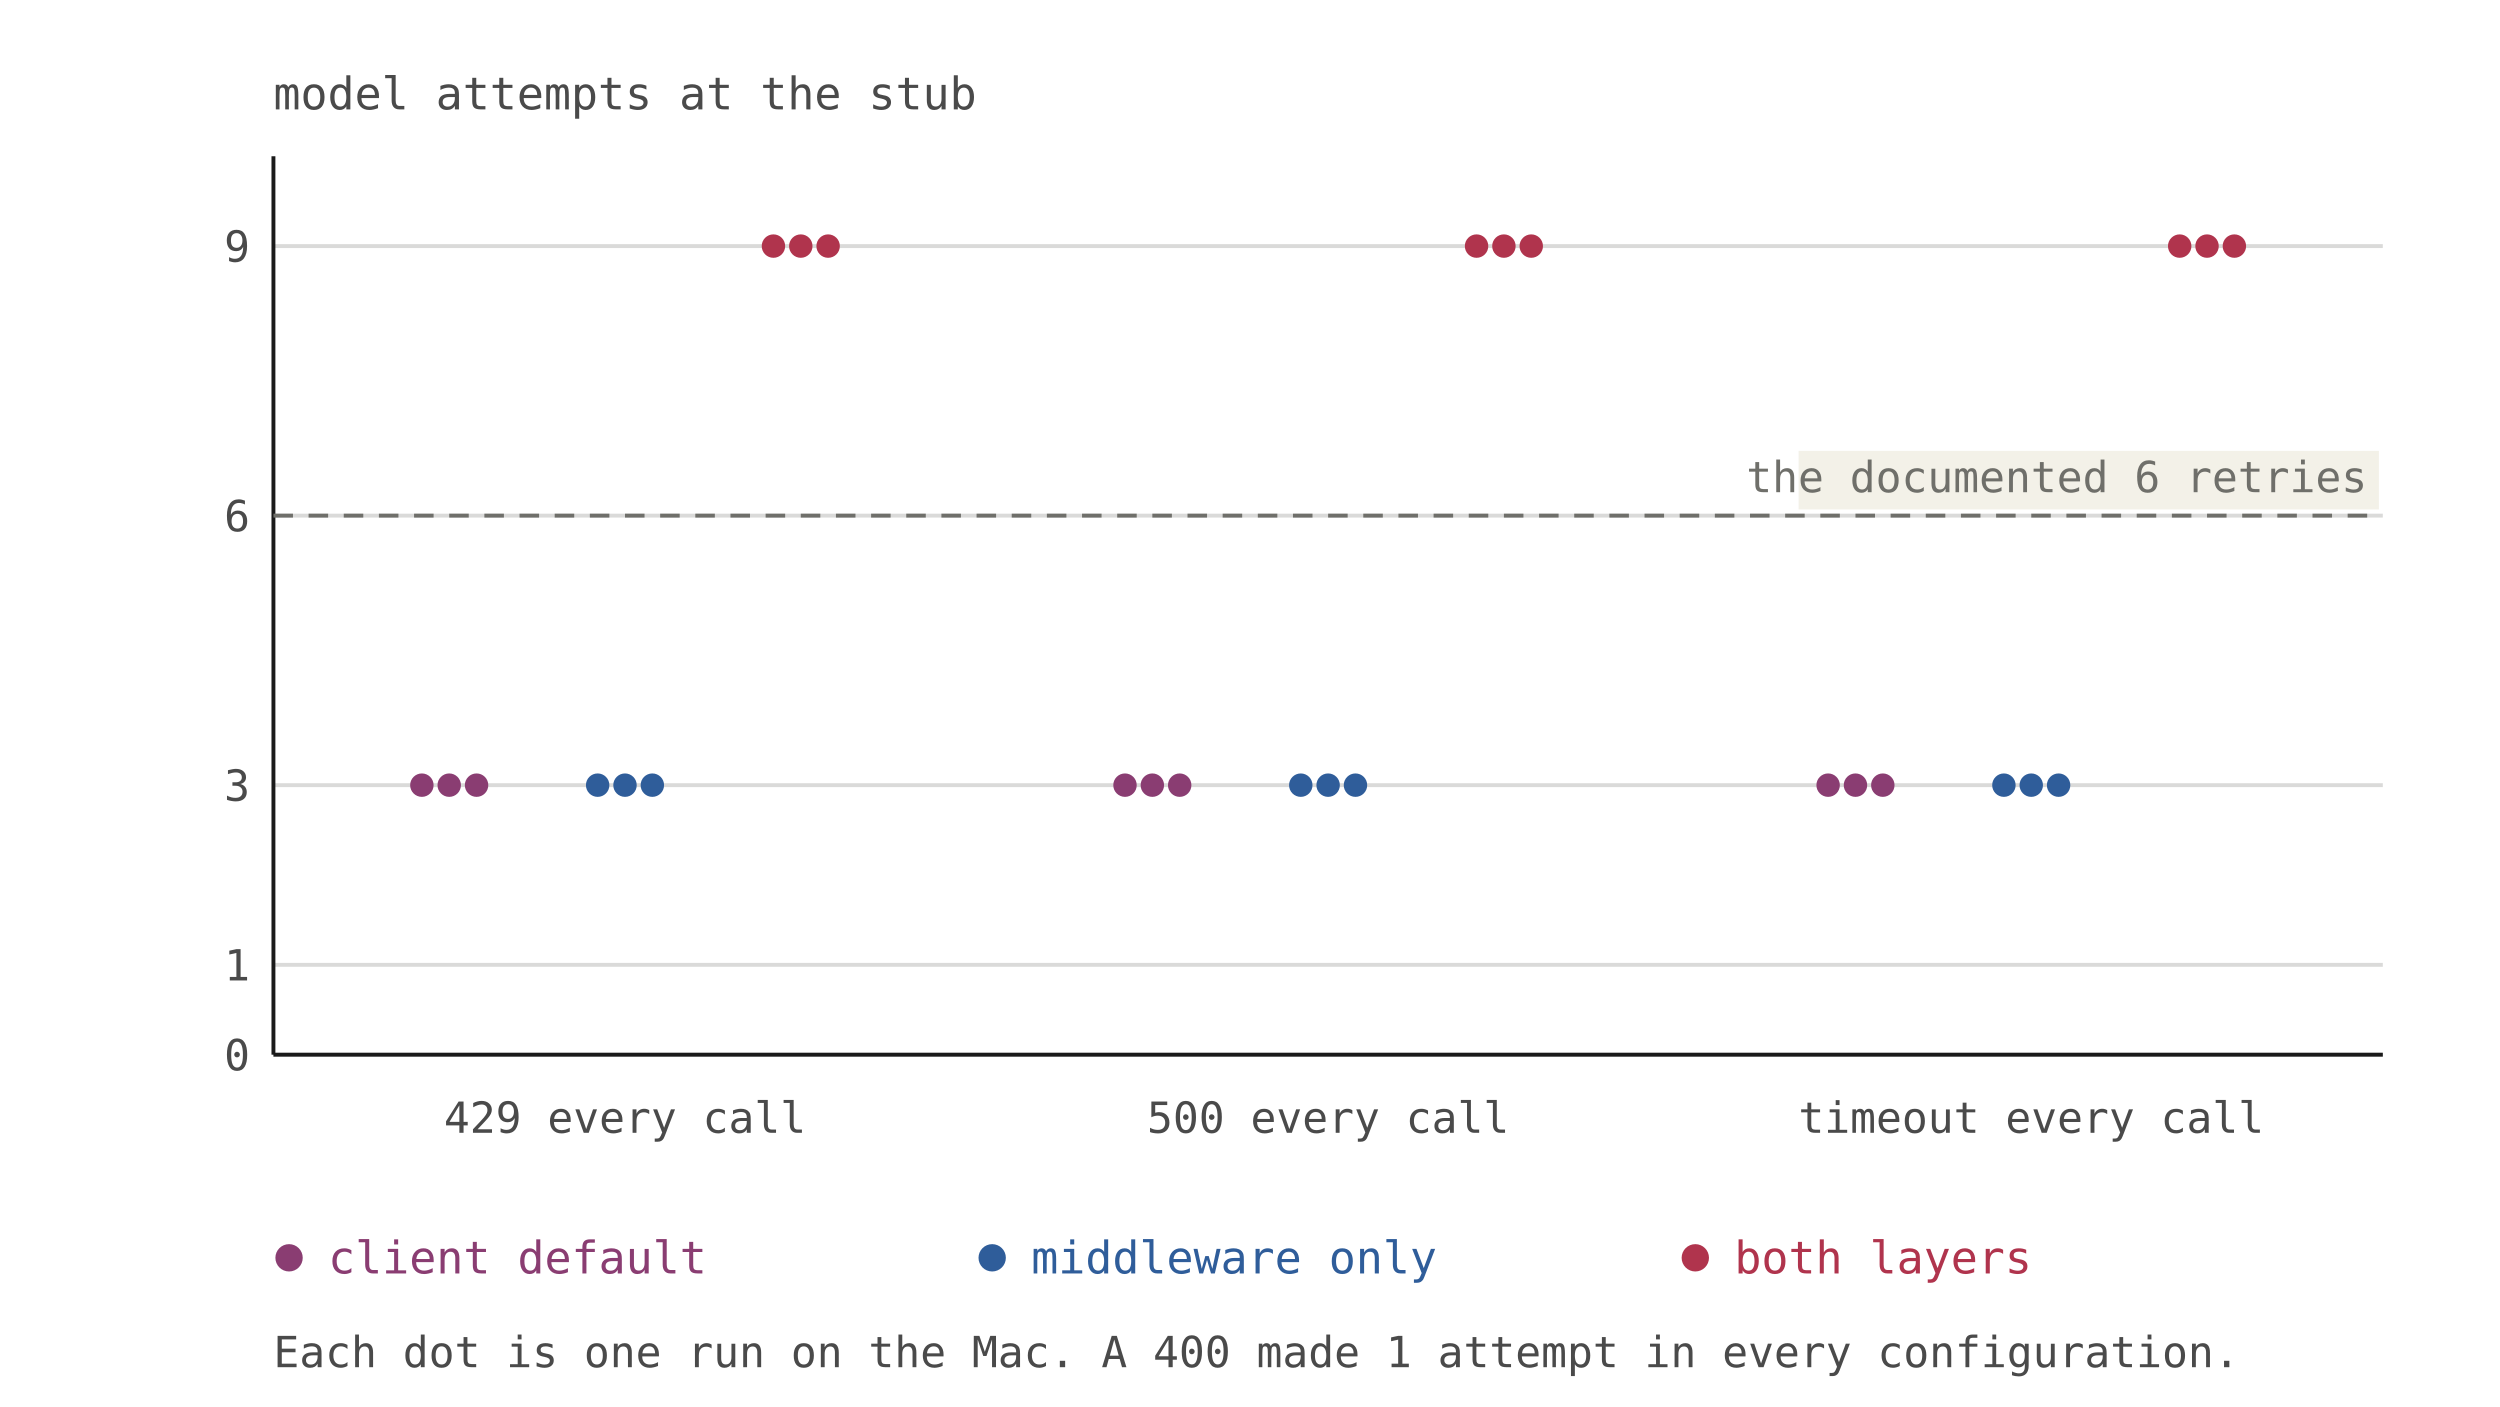
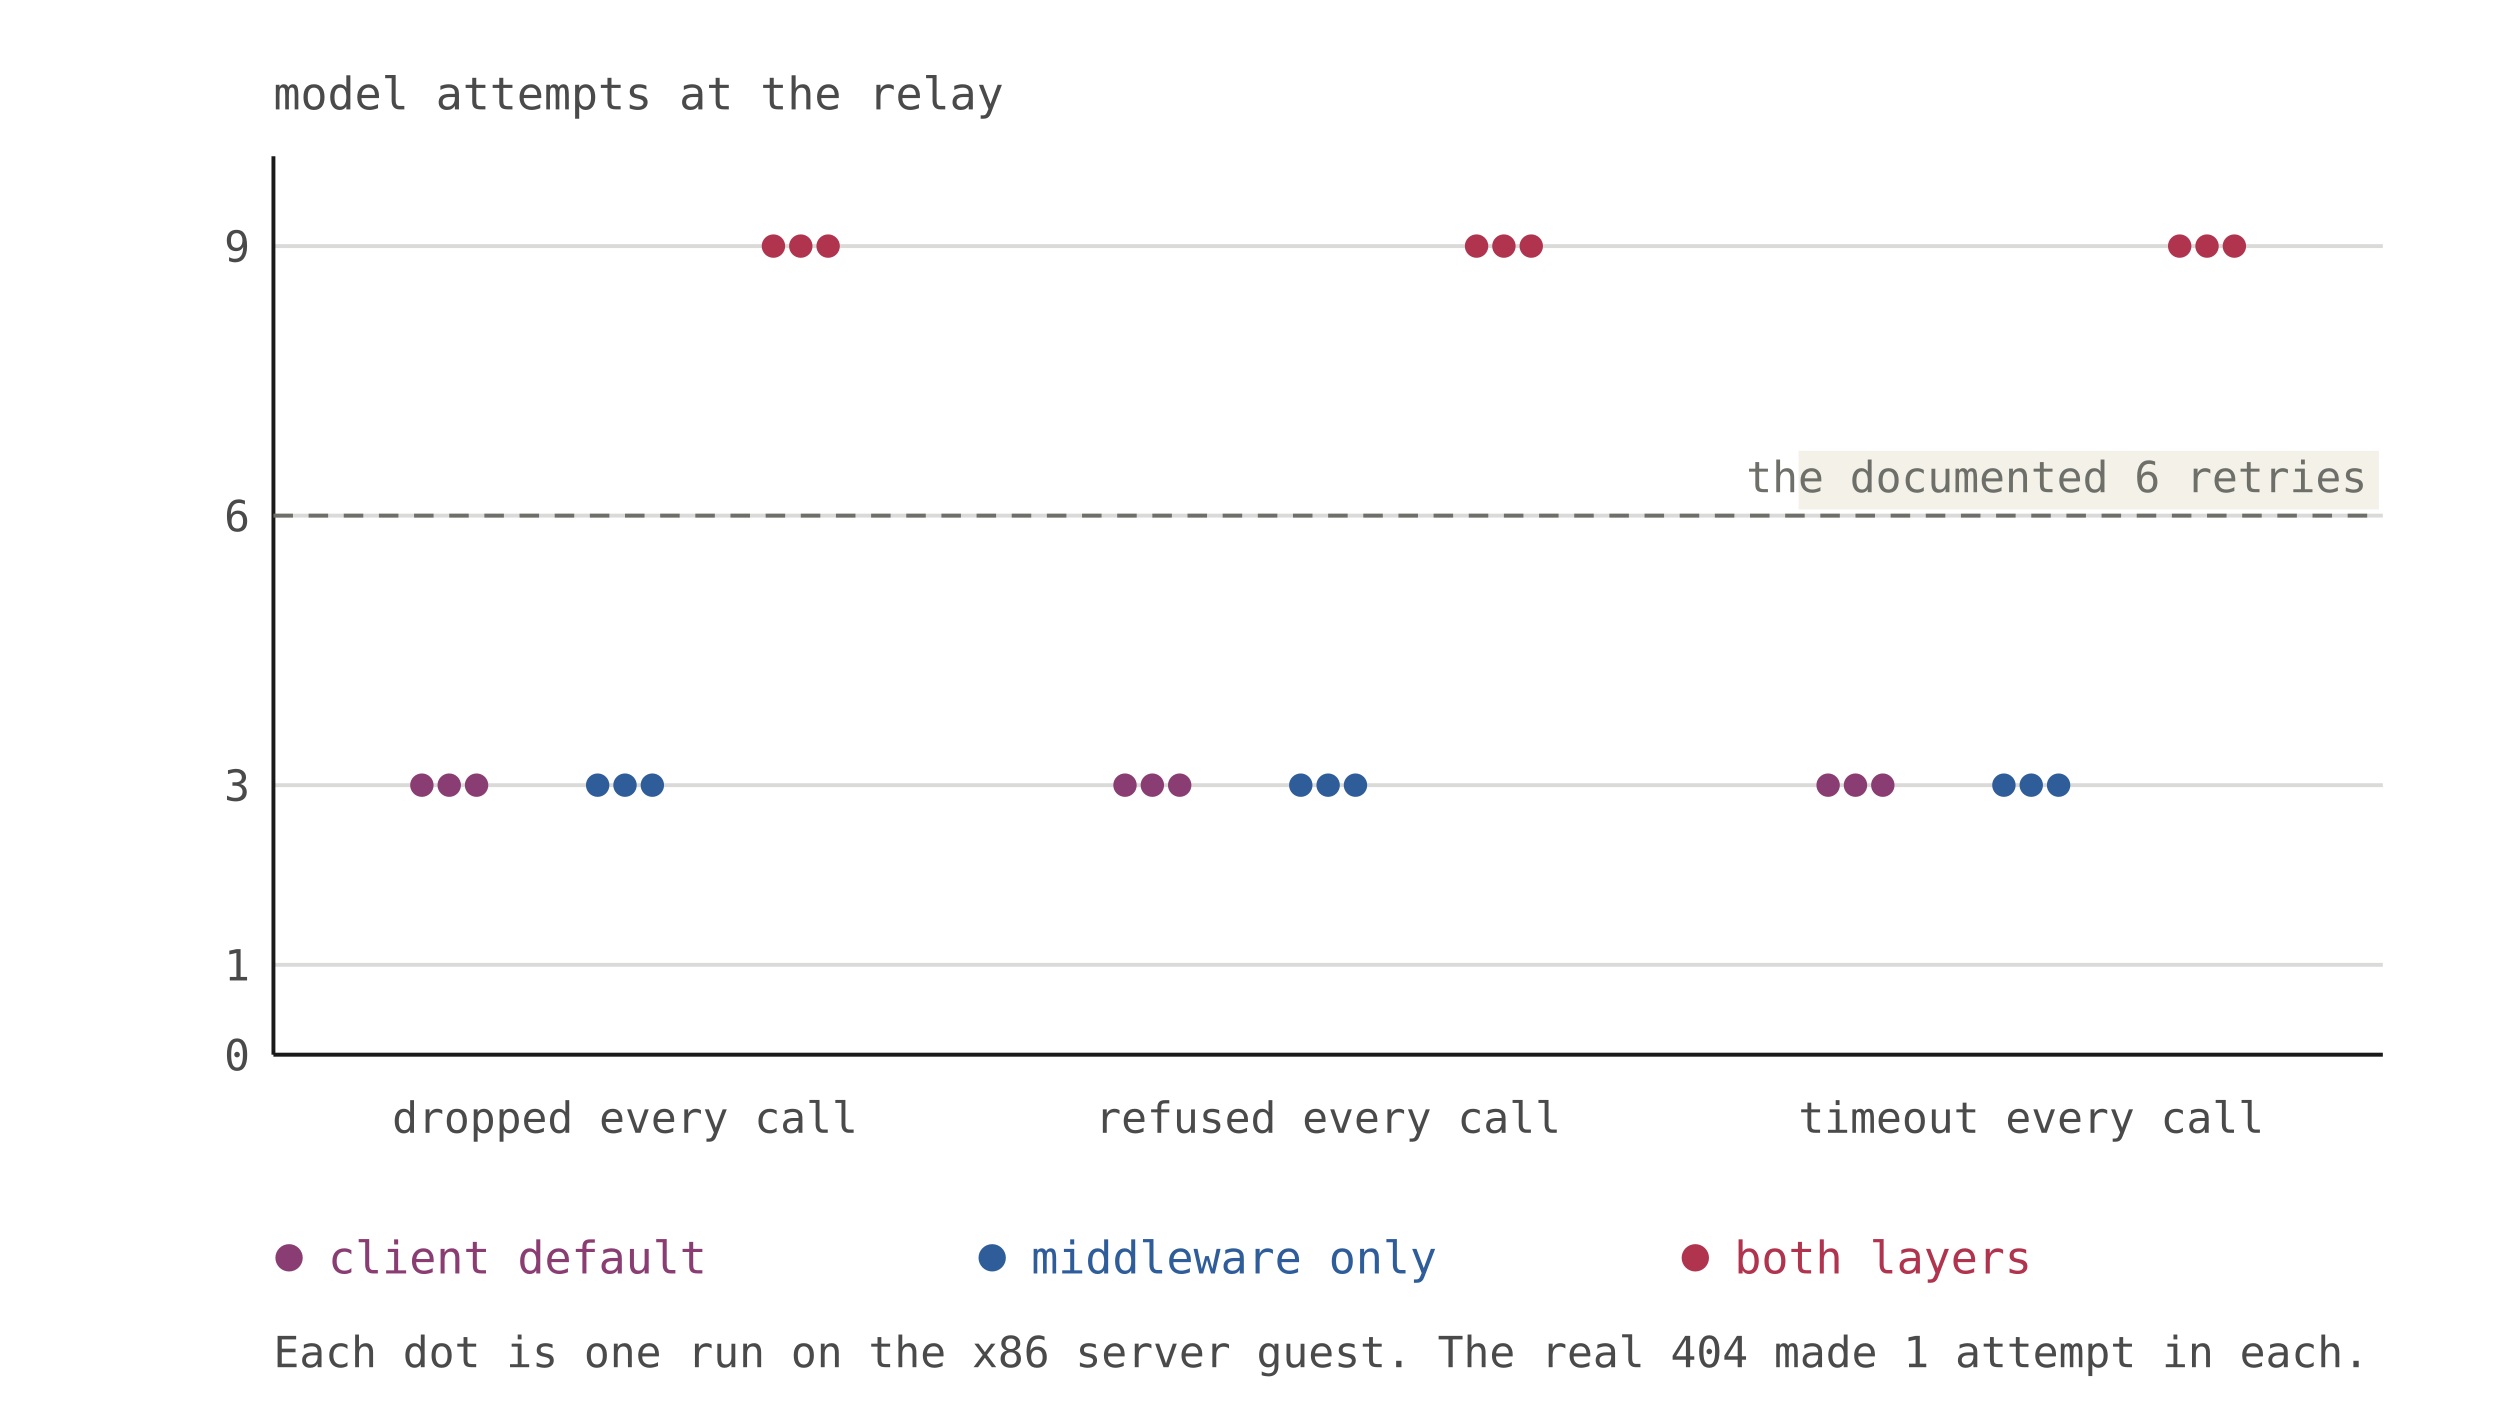
<svg xmlns="http://www.w3.org/2000/svg" viewBox="0 0 640 360" role="img" aria-labelledby="fig-2-2b-title fig-2-2b-desc" font-family="JetBrains Mono, ui-monospace, monospace">
  <line x1="70" y1="270" x2="610" y2="270" stroke="var(--m-ink-mute, #6f6f6a)" stroke-width="1" stroke-opacity="0.25" />
  <text x="64" y="274" font-size="11" text-anchor="end" fill="var(--m-ink-soft, #4a4a4a)">0</text>
  <line x1="70" y1="247" x2="610" y2="247" stroke="var(--m-ink-mute, #6f6f6a)" stroke-width="1" stroke-opacity="0.25" />
  <text x="64" y="251" font-size="11" text-anchor="end" fill="var(--m-ink-soft, #4a4a4a)">1</text>
  <line x1="70" y1="201" x2="610" y2="201" stroke="var(--m-ink-mute, #6f6f6a)" stroke-width="1" stroke-opacity="0.25" />
  <text x="64" y="205" font-size="11" text-anchor="end" fill="var(--m-ink-soft, #4a4a4a)">3</text>
  <line x1="70" y1="132" x2="610" y2="132" stroke="var(--m-ink-mute, #6f6f6a)" stroke-width="1" stroke-opacity="0.25" />
  <text x="64" y="136" font-size="11" text-anchor="end" fill="var(--m-ink-soft, #4a4a4a)">6</text>
  <line x1="70" y1="63" x2="610" y2="63" stroke="var(--m-ink-mute, #6f6f6a)" stroke-width="1" stroke-opacity="0.25" />
  <text x="64" y="67" font-size="11" text-anchor="end" fill="var(--m-ink-soft, #4a4a4a)">9</text>
  <line x1="70" y1="270" x2="610" y2="270" stroke="var(--m-ink, #1a1a1a)" stroke-width="1" />
  <line x1="70" y1="40" x2="70" y2="270" stroke="var(--m-ink, #1a1a1a)" stroke-width="1" />
-   <text x="70" y="28" font-size="11.5" class="m-serif" fill="var(--m-ink-soft, #4a4a4a)">model attempts at the stub</text>
+   <text x="70" y="28" font-size="11.5" class="m-serif" fill="var(--m-ink-soft, #4a4a4a)">model attempts at the relay</text>
  <line x1="70" y1="132" x2="610" y2="132" stroke="var(--m-ink-mute, #6f6f6a)" stroke-width="1" stroke-dasharray="5 4" />
  <rect class="m-knock" x="460.44" y="115.42" width="148.56" height="15" fill="var(--m-panel, #f3f1e8)" />
  <text x="606" y="126" font-size="11" text-anchor="end" class="m-serif" fill="var(--m-ink-mute, #6f6f6a)">the documented 6 retries</text>
  <circle cx="108" cy="201" r="3" fill="var(--m-plum-ink, #8a3d72)" />
  <circle cx="115" cy="201" r="3" fill="var(--m-plum-ink, #8a3d72)" />
  <circle cx="122" cy="201" r="3" fill="var(--m-plum-ink, #8a3d72)" />
  <circle cx="153" cy="201" r="3" fill="var(--m-blue-ink, #2f5d9a)" />
  <circle cx="160" cy="201" r="3" fill="var(--m-blue-ink, #2f5d9a)" />
  <circle cx="167" cy="201" r="3" fill="var(--m-blue-ink, #2f5d9a)" />
  <circle cx="198" cy="63" r="3" fill="var(--m-rose-ink, #b0344d)" />
  <circle cx="205" cy="63" r="3" fill="var(--m-rose-ink, #b0344d)" />
  <circle cx="212" cy="63" r="3" fill="var(--m-rose-ink, #b0344d)" />
-   <text x="160" y="290" font-size="11" text-anchor="middle" fill="var(--m-ink-soft, #4a4a4a)">429 every call</text>
+   <text x="160" y="290" font-size="11" text-anchor="middle" fill="var(--m-ink-soft, #4a4a4a)">dropped every call</text>
  <circle cx="288" cy="201" r="3" fill="var(--m-plum-ink, #8a3d72)" />
  <circle cx="295" cy="201" r="3" fill="var(--m-plum-ink, #8a3d72)" />
  <circle cx="302" cy="201" r="3" fill="var(--m-plum-ink, #8a3d72)" />
  <circle cx="333" cy="201" r="3" fill="var(--m-blue-ink, #2f5d9a)" />
  <circle cx="340" cy="201" r="3" fill="var(--m-blue-ink, #2f5d9a)" />
  <circle cx="347" cy="201" r="3" fill="var(--m-blue-ink, #2f5d9a)" />
  <circle cx="378" cy="63" r="3" fill="var(--m-rose-ink, #b0344d)" />
  <circle cx="385" cy="63" r="3" fill="var(--m-rose-ink, #b0344d)" />
  <circle cx="392" cy="63" r="3" fill="var(--m-rose-ink, #b0344d)" />
-   <text x="340" y="290" font-size="11" text-anchor="middle" fill="var(--m-ink-soft, #4a4a4a)">500 every call</text>
+   <text x="340" y="290" font-size="11" text-anchor="middle" fill="var(--m-ink-soft, #4a4a4a)">refused every call</text>
  <circle cx="468" cy="201" r="3" fill="var(--m-plum-ink, #8a3d72)" />
  <circle cx="475" cy="201" r="3" fill="var(--m-plum-ink, #8a3d72)" />
  <circle cx="482" cy="201" r="3" fill="var(--m-plum-ink, #8a3d72)" />
  <circle cx="513" cy="201" r="3" fill="var(--m-blue-ink, #2f5d9a)" />
  <circle cx="520" cy="201" r="3" fill="var(--m-blue-ink, #2f5d9a)" />
  <circle cx="527" cy="201" r="3" fill="var(--m-blue-ink, #2f5d9a)" />
  <circle cx="558" cy="63" r="3" fill="var(--m-rose-ink, #b0344d)" />
  <circle cx="565" cy="63" r="3" fill="var(--m-rose-ink, #b0344d)" />
  <circle cx="572" cy="63" r="3" fill="var(--m-rose-ink, #b0344d)" />
  <text x="520" y="290" font-size="11" text-anchor="middle" fill="var(--m-ink-soft, #4a4a4a)">timeout every call</text>
  <circle cx="74" cy="322" r="3.5" fill="var(--m-plum-ink, #8a3d72)" />
  <text x="84" y="326" font-size="11.5" fill="var(--m-plum-ink, #8a3d72)">client default</text>
  <circle cx="254" cy="322" r="3.5" fill="var(--m-blue-ink, #2f5d9a)" />
  <text x="264" y="326" font-size="11.5" fill="var(--m-blue-ink, #2f5d9a)">middleware only</text>
  <circle cx="434" cy="322" r="3.5" fill="var(--m-rose-ink, #b0344d)" />
  <text x="444" y="326" font-size="11.5" fill="var(--m-rose-ink, #b0344d)">both layers</text>
-   <text x="70" y="350" font-size="11" class="m-serif" fill="var(--m-ink-soft, #4a4a4a)">Each dot is one run on the Mac. A 400 made 1 attempt in every configuration.</text>
+   <text x="70" y="350" font-size="11" class="m-serif" fill="var(--m-ink-soft, #4a4a4a)">Each dot is one run on the x86 server guest. The real 404 made 1 attempt in each.</text>
</svg>
